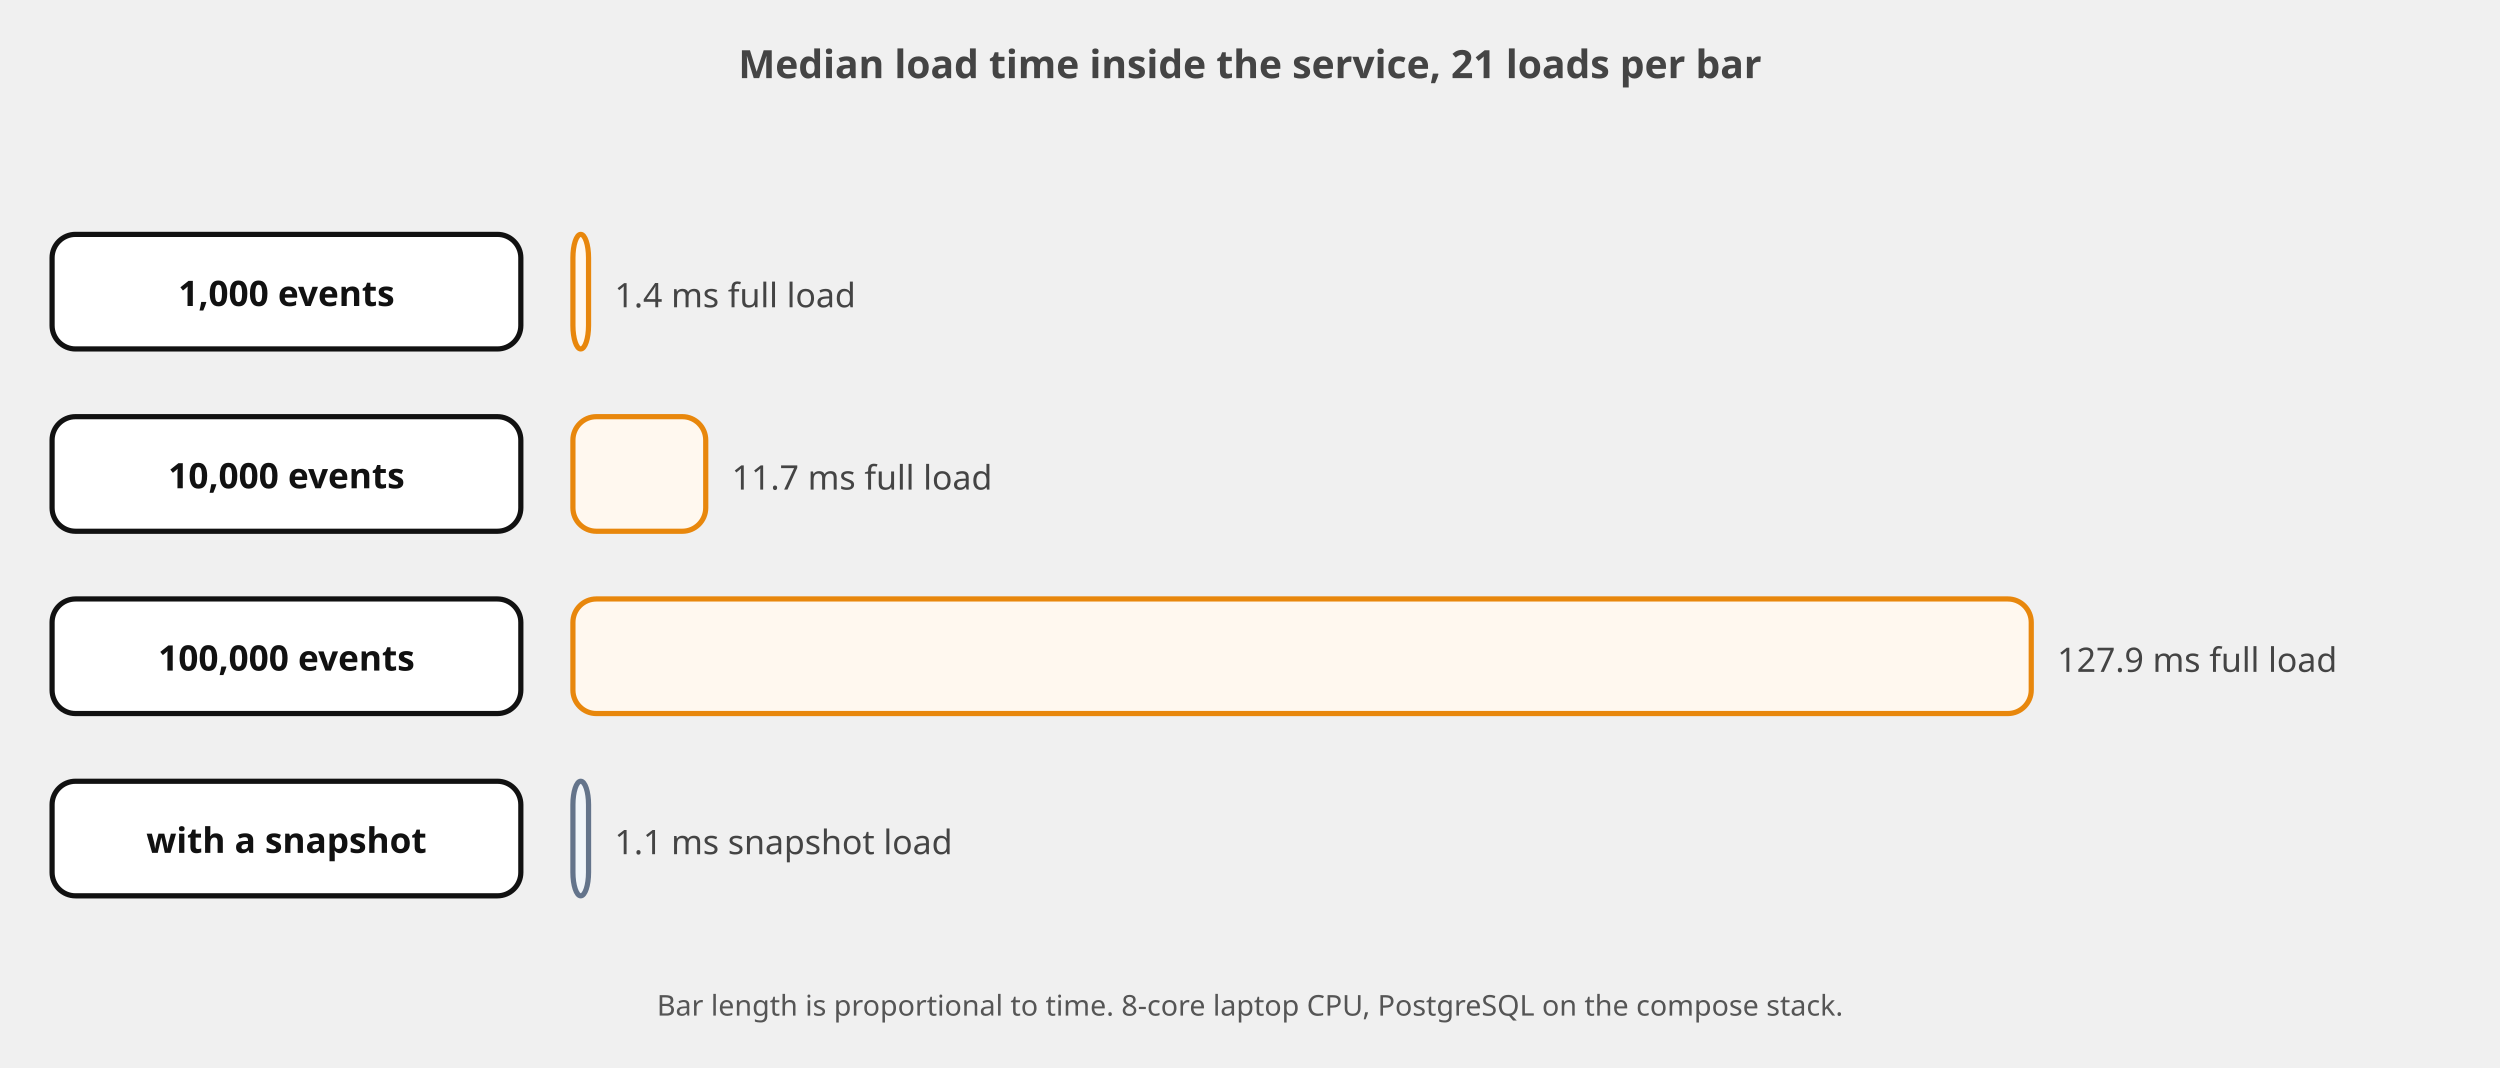
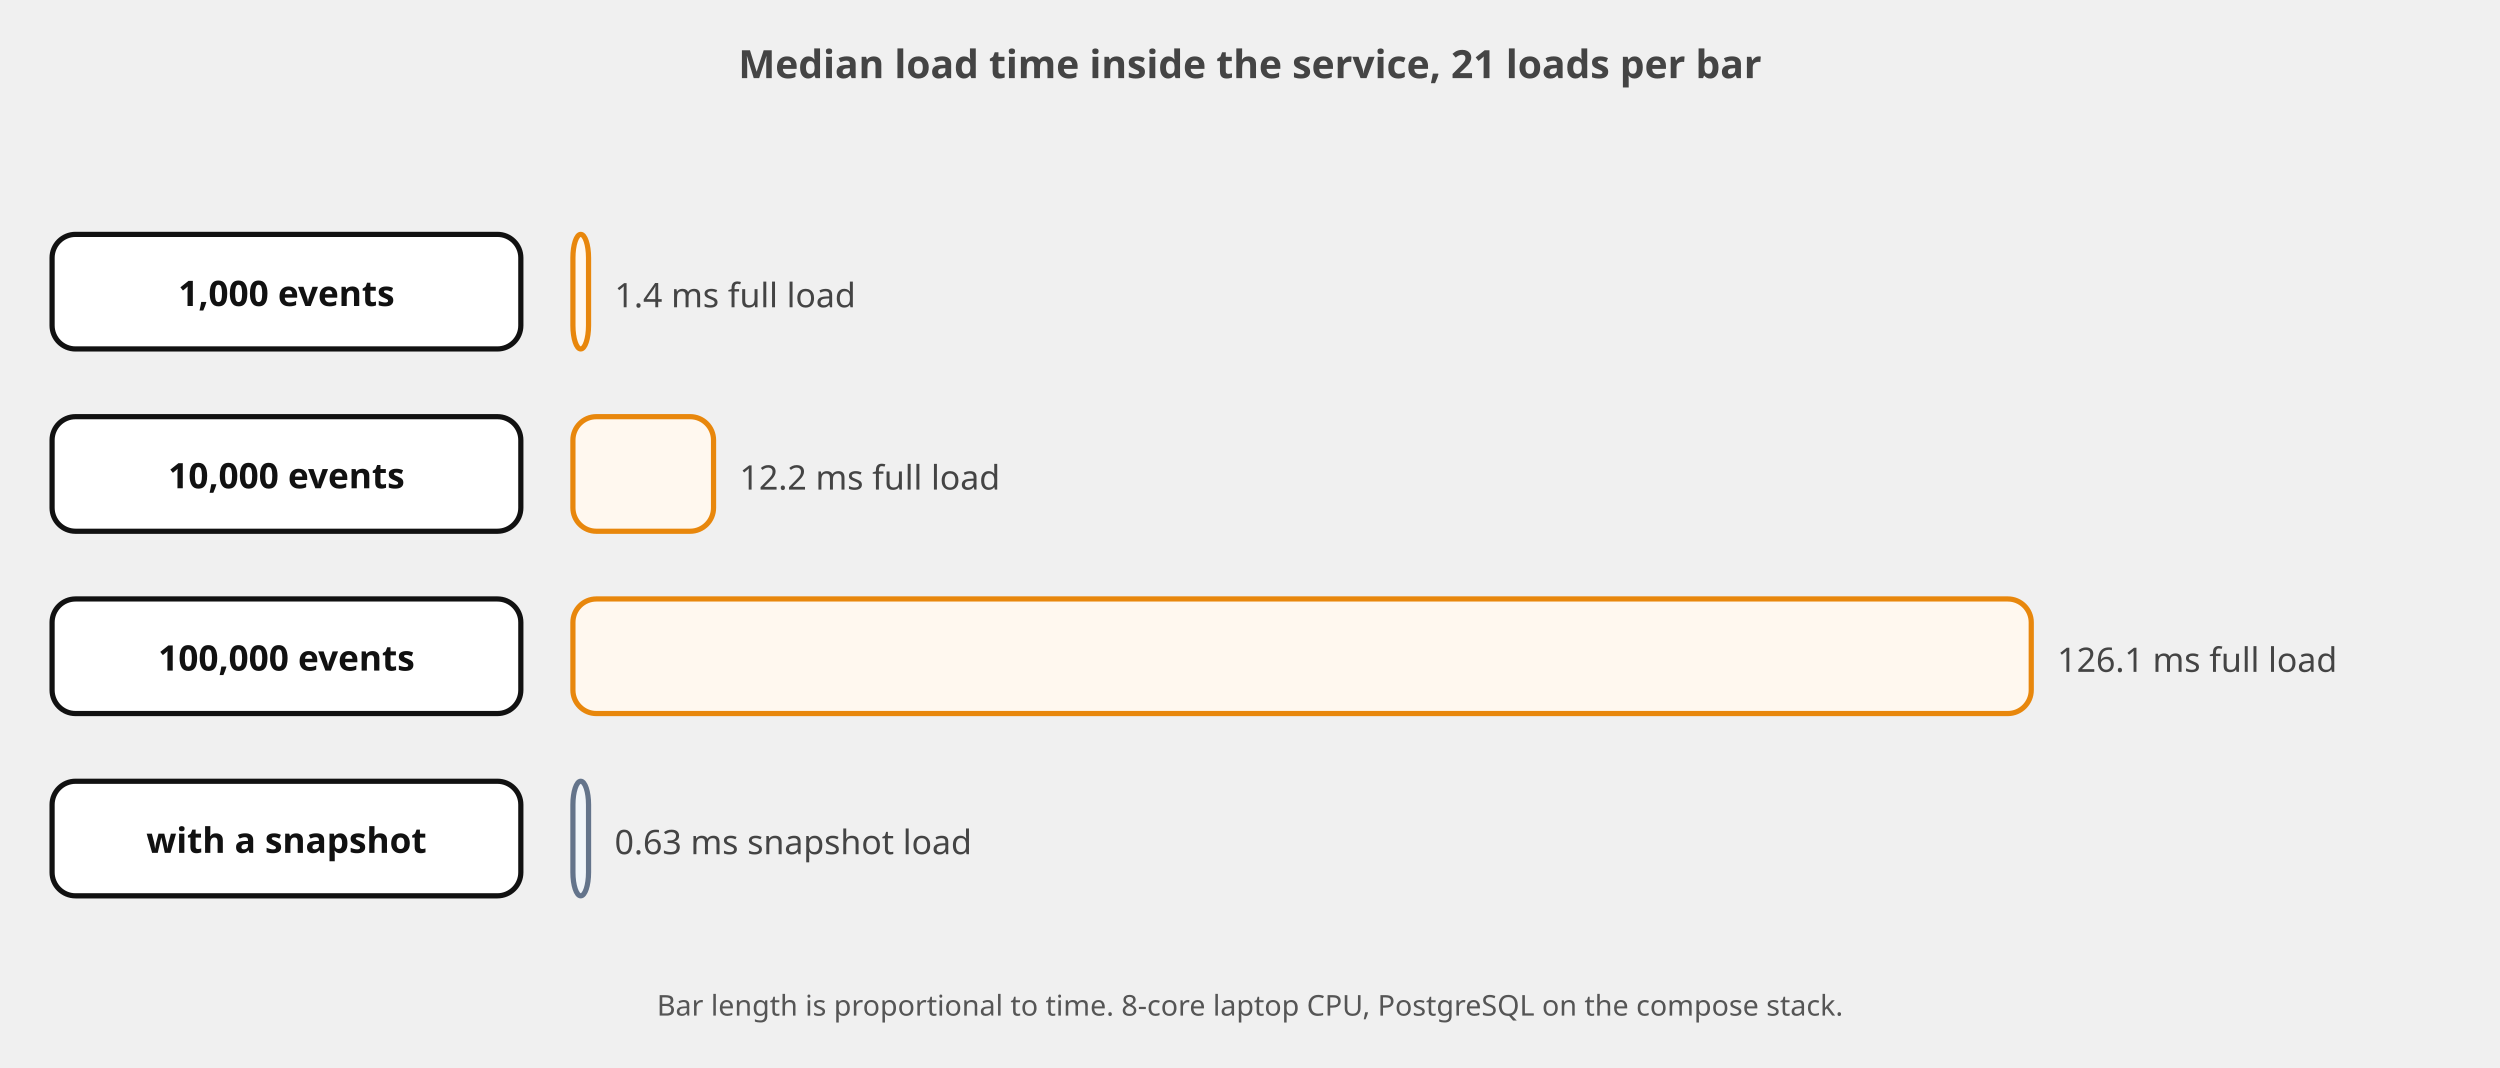
<svg xmlns="http://www.w3.org/2000/svg" viewBox="0 0 960 410" font-family="'Red Hat Text', system-ui, sans-serif" role="img">
  <defs>
    <marker id="a" viewBox="0 0 10 10" refX="8.5" refY="5" markerWidth="9" markerHeight="9" orient="auto-start-reverse">
      <path d="M0,0 L10,5 L0,10 z" fill="#555" />
    </marker>
    <marker id="am" viewBox="0 0 10 10" refX="8.5" refY="5" markerWidth="9" markerHeight="9" orient="auto-start-reverse">
      <path d="M0,0 L10,5 L0,10 z" fill="#b8650a" />
    </marker>
  </defs>
  <rect x="20" y="90" width="180" height="44" rx="9" fill="#ffffff" stroke="#111111" stroke-width="2" />
  <text x="110.0" y="117.5" font-size="13.5" font-weight="700" fill="#111111" text-anchor="middle">1,000 events</text>
  <rect x="220" y="90" width="6" height="44" rx="9" fill="#fff8ef" stroke="#e8870c" stroke-width="2" />
  <text x="223.0" y="117.5" font-size="13.5" font-weight="700" fill="#111111" text-anchor="middle" />
  <rect x="20" y="160" width="180" height="44" rx="9" fill="#ffffff" stroke="#111111" stroke-width="2" />
  <text x="110.0" y="187.5" font-size="13.5" font-weight="700" fill="#111111" text-anchor="middle">10,000 events</text>
-   <rect x="220" y="160" width="51" height="44" rx="9" fill="#fff8ef" stroke="#e8870c" stroke-width="2" />
-   <text x="245.5" y="187.5" font-size="13.5" font-weight="700" fill="#111111" text-anchor="middle" />
+   <rect x="220" y="160" width="54" height="44" rx="9" fill="#fff8ef" stroke="#e8870c" stroke-width="2" />
+   <text x="247.0" y="187.5" font-size="13.5" font-weight="700" fill="#111111" text-anchor="middle" />
  <rect x="20" y="230" width="180" height="44" rx="9" fill="#ffffff" stroke="#111111" stroke-width="2" />
  <text x="110.0" y="257.5" font-size="13.5" font-weight="700" fill="#111111" text-anchor="middle">100,000 events</text>
  <rect x="220" y="230" width="560" height="44" rx="9" fill="#fff8ef" stroke="#e8870c" stroke-width="2" />
  <text x="500.0" y="257.5" font-size="13.5" font-weight="700" fill="#111111" text-anchor="middle" />
  <rect x="20" y="300" width="180" height="44" rx="9" fill="#ffffff" stroke="#111111" stroke-width="2" />
  <text x="110.0" y="327.5" font-size="13.5" font-weight="700" fill="#111111" text-anchor="middle">with a snapshot</text>
  <rect x="220" y="300" width="6" height="44" rx="9" fill="#f1f5f9" stroke="#64748b" stroke-width="2" />
  <text x="223.0" y="327.5" font-size="13.5" font-weight="700" fill="#111111" text-anchor="middle" />
  <text x="236" y="118" font-size="13" fill="#444444" text-anchor="start">1.4 ms full load</text>
-   <text x="281" y="188" font-size="13" fill="#444444" text-anchor="start">11.7 ms full load</text>
-   <text x="790" y="258" font-size="13" fill="#444444" text-anchor="start">127.9 ms full load</text>
-   <text x="236" y="328" font-size="13" fill="#444444" text-anchor="start">1.1 ms snapshot load</text>
+   <text x="284" y="188" font-size="13" fill="#444444" text-anchor="start">12.2 ms full load</text>
+   <text x="790" y="258" font-size="13" fill="#444444" text-anchor="start">126.1 ms full load</text>
+   <text x="236" y="328" font-size="13" fill="#444444" text-anchor="start">0.63 ms snapshot load</text>
  <text x="480" y="30" font-size="15" fill="#444444" text-anchor="middle" font-weight="700">Median load time inside the service, 21 loads per bar</text>
  <text x="480" y="390" font-size="11" fill="#555555" text-anchor="middle">Bar length is proportional to time. 8-core laptop CPU, PostgreSQL on the compose stack.</text>
</svg>
